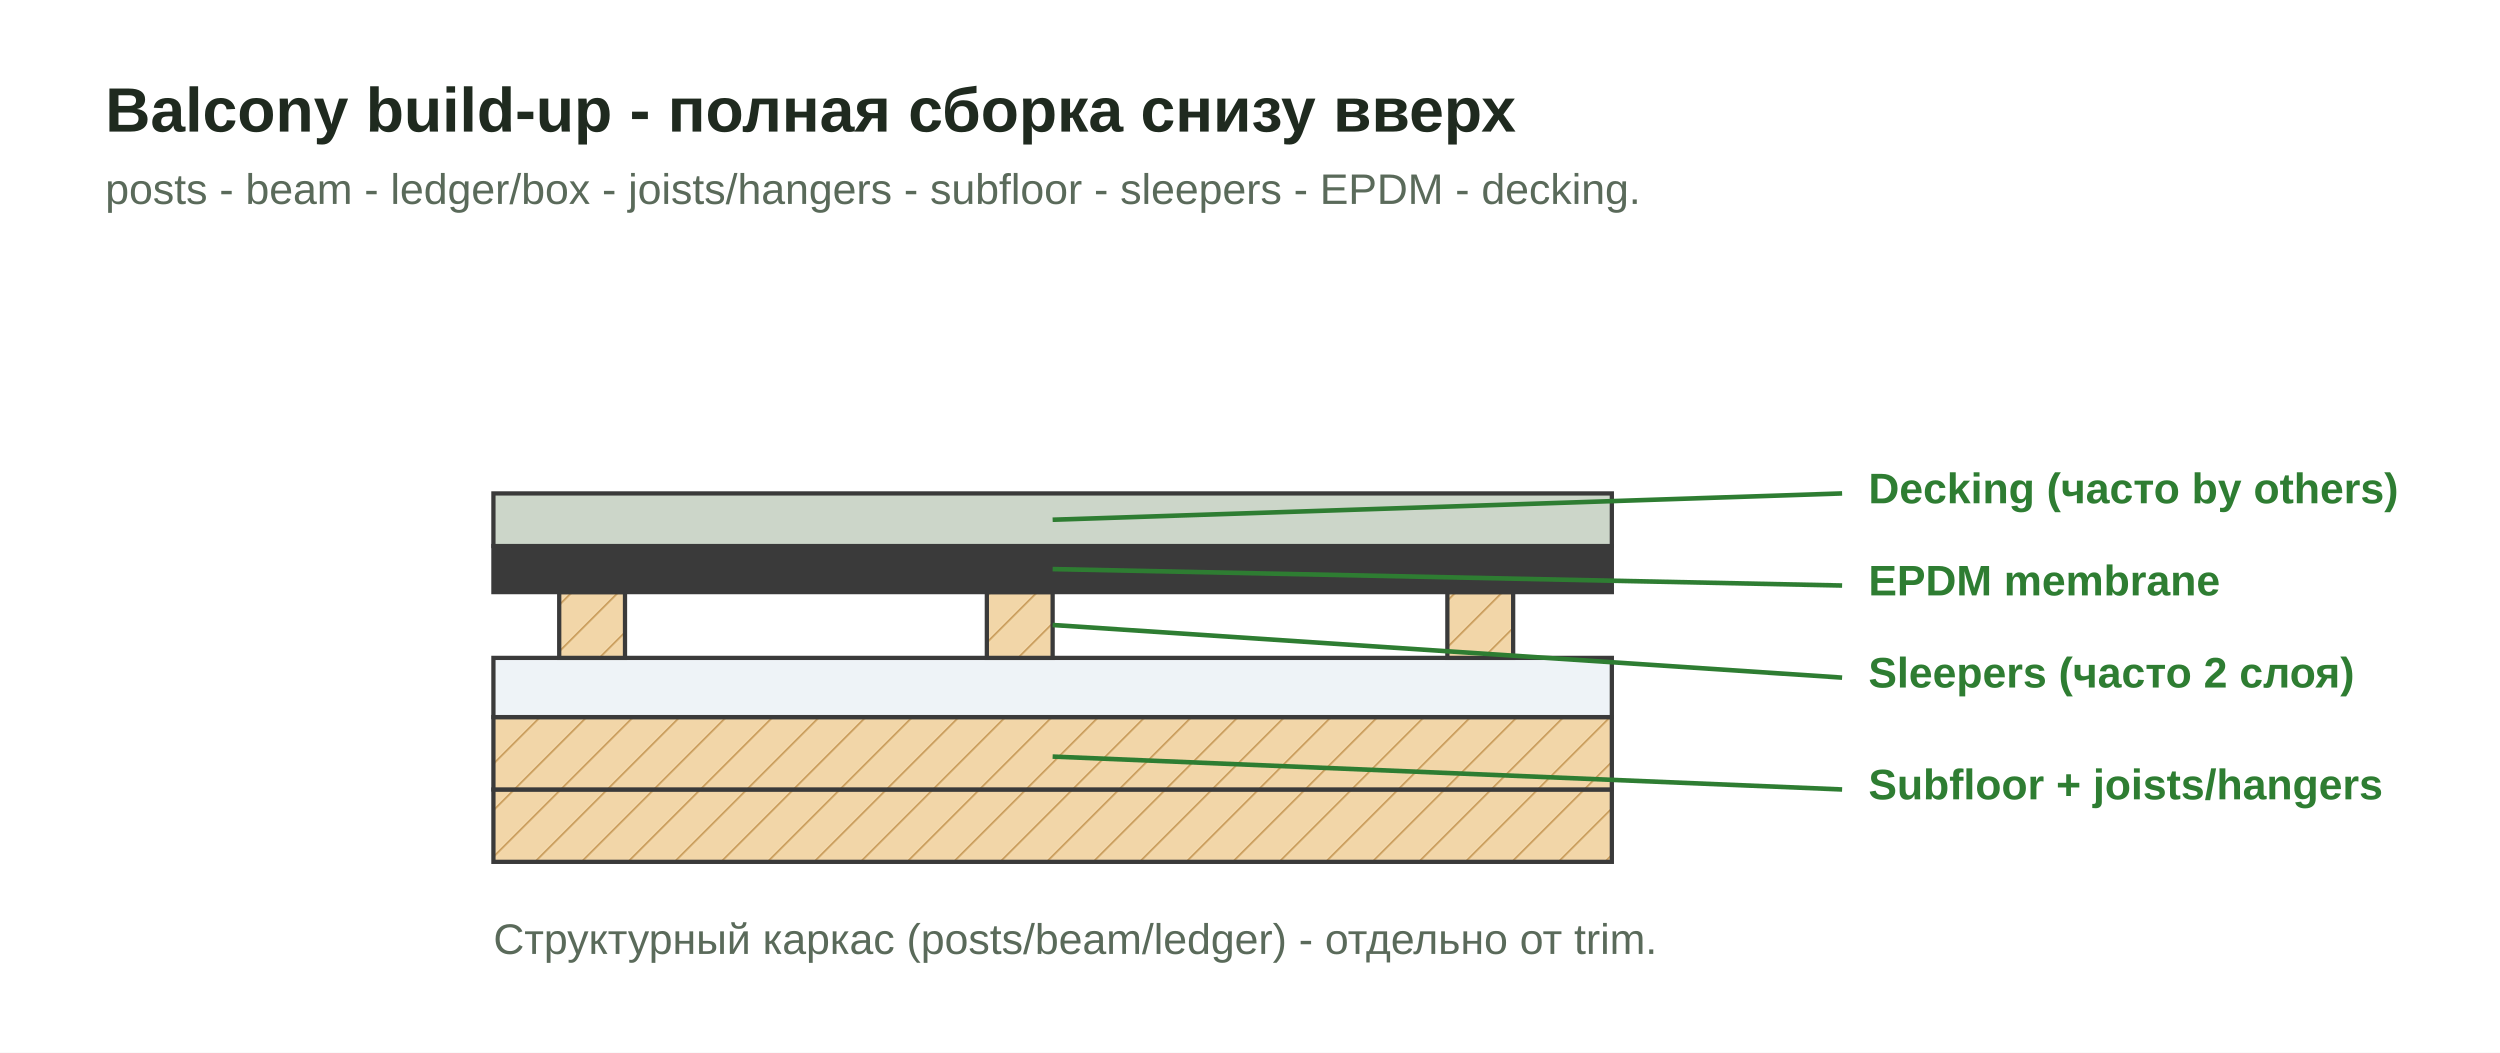
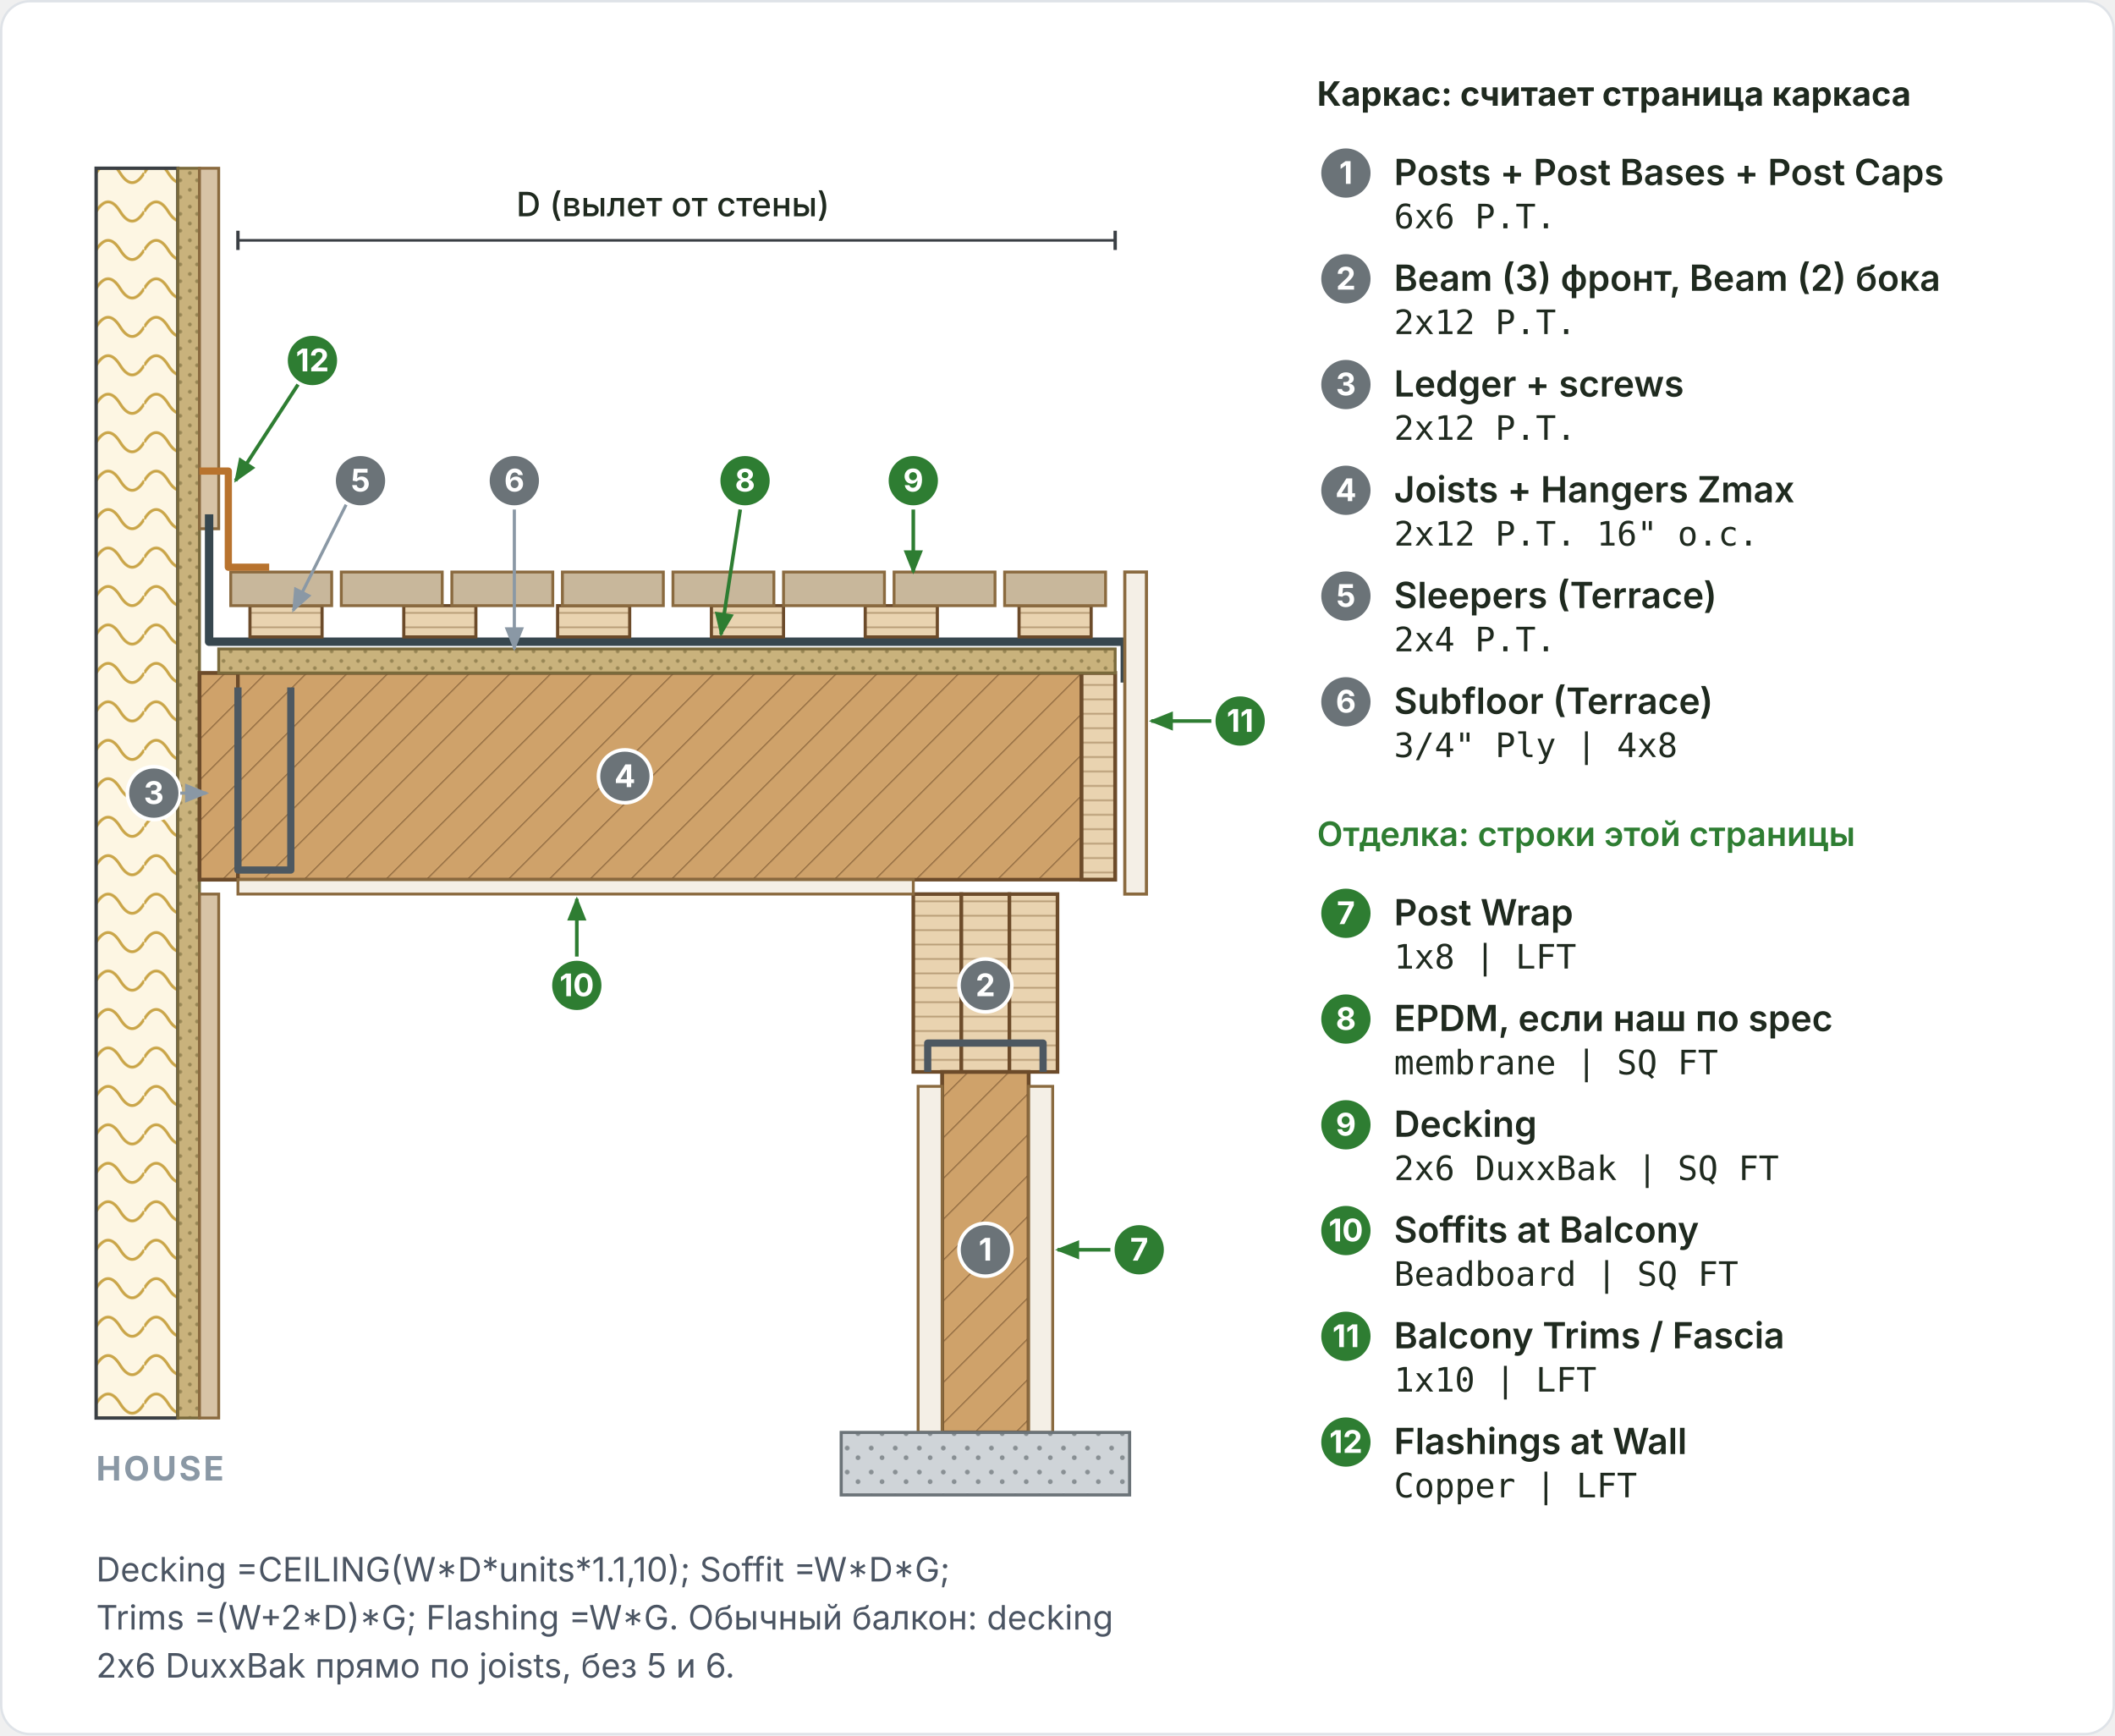
- <svg xmlns="http://www.w3.org/2000/svg" viewBox="0 0 760 320" role="img" aria-labelledby="t">
+ <svg xmlns="http://www.w3.org/2000/svg" viewBox="0 0 880 722" role="img" aria-labelledby="t d">
  <defs>
-     <pattern id="w" width="10" height="10" patternUnits="userSpaceOnUse" patternTransform="rotate(45)">
-       <rect width="10" height="10" fill="#f2d6a8" />
-       <line x1="0" y1="0" x2="0" y2="10" stroke="#c89b5a" stroke-width="1" />
-     </pattern>
-     <style>.t{font:700 19px "Segoe UI",Arial,sans-serif;fill:#1f2a1f}.s{font:400 13px "Segoe UI",Arial,sans-serif;fill:#5a6a5a}.l{font:600 13px "Segoe UI",Arial,sans-serif;fill:#2e7d32}</style>
+     <marker id="arr" markerWidth="10" markerHeight="10" refX="9" refY="5" orient="auto" markerUnits="userSpaceOnUse">
+       <path d="M0,1 L0,9 L10,5 z" fill="#2e7d32" />
+     </marker>
+     <marker id="arrInk" markerWidth="10" markerHeight="10" refX="9" refY="5" orient="auto" markerUnits="userSpaceOnUse">
+       <path d="M0,1 L0,9 L10,5 z" fill="#3a3f44" />
+     </marker>
+     <marker id="arrRed" markerWidth="10" markerHeight="10" refX="9" refY="5" orient="auto" markerUnits="userSpaceOnUse">
+       <path d="M0,1 L0,9 L10,5 z" fill="#c62828" />
+     </marker>
+     <marker id="arrGrey" markerWidth="10" markerHeight="10" refX="9" refY="5" orient="auto" markerUnits="userSpaceOnUse">
+       <path d="M0,1 L0,9 L10,5 z" fill="#8a98a5" />
+     </marker>
+     <marker id="tick" markerWidth="8" markerHeight="8" refX="4" refY="4" orient="auto" markerUnits="userSpaceOnUse">
+       <path d="M4,0 L4,8" stroke="#3a3f44" stroke-width="1.4" />
+     </marker>
+     <pattern id="wood" width="12" height="12" patternUnits="userSpaceOnUse" patternTransform="rotate(45)">
+       <rect width="12" height="12" fill="#e9d3b0" />
+       <line x1="0" y1="0" x2="0" y2="12" stroke="#8a6a3f" stroke-width="0.9" opacity="0.55" />
+     </pattern>
+     <pattern id="pt" width="12" height="12" patternUnits="userSpaceOnUse" patternTransform="rotate(45)">
+       <rect width="12" height="12" fill="#cfa26a" />
+       <line x1="0" y1="0" x2="0" y2="12" stroke="#6c4b2a" stroke-width="1" opacity="0.6" />
+     </pattern>
+     <pattern id="conc" width="10" height="10" patternUnits="userSpaceOnUse">
+       <rect width="10" height="10" fill="#cfd4d8" />
+       <circle cx="2.5" cy="2.5" r="1" fill="#6b7378" opacity="0.7" />
+       <circle cx="7" cy="6.5" r="1" fill="#6b7378" opacity="0.7" />
+     </pattern>
+     <pattern id="sheath" width="7" height="7" patternUnits="userSpaceOnUse">
+       <rect width="7" height="7" fill="#c9b27c" />
+       <circle cx="2" cy="2" r="0.8" fill="#7a6a3c" opacity="0.6" />
+       <circle cx="5" cy="5" r="0.8" fill="#7a6a3c" opacity="0.6" />
+     </pattern>
+     <pattern id="batt" width="20" height="16" patternUnits="userSpaceOnUse">
+       <rect width="20" height="16" fill="#fdf6e3" />
+       <path d="M0,8 Q5,0 10,8 T20,8" fill="none" stroke="#caa64a" stroke-width="1.2" />
+     </pattern>
+     <pattern id="rigid" width="8" height="8" patternUnits="userSpaceOnUse">
+       <rect width="8" height="8" fill="#fbe9c6" />
+       <path d="M0,8 L8,0" stroke="#d9a441" stroke-width="0.8" />
+     </pattern>
+     <pattern id="cmu" width="40" height="20" patternUnits="userSpaceOnUse">
+       <rect width="40" height="20" fill="#cfd4d8" />
+       <path d="M0,10 H40 M20,0 V10 M0,10 V20 M40,10 V20" stroke="#6b7378" stroke-width="1" fill="none" />
+     </pattern>
+     <pattern id="endgrain" width="6" height="6" patternUnits="userSpaceOnUse">
+       <rect width="6" height="6" fill="#e9d3b0" />
+       <path d="M0,3 H6" stroke="#8a6a3f" stroke-width="0.7" opacity="0.5" />
+     </pattern>
+     <pattern id="hatchRed" width="8" height="8" patternUnits="userSpaceOnUse" patternTransform="rotate(45)">
+       <rect width="8" height="8" fill="#fff" />
+       <line x1="0" y1="0" x2="0" y2="8" stroke="#c62828" stroke-width="1.2" opacity="0.6" />
+     </pattern>
+     <pattern id="hatchGrey" width="8" height="8" patternUnits="userSpaceOnUse" patternTransform="rotate(45)">
+       <rect width="8" height="8" fill="#f3f4f6" />
+       <line x1="0" y1="0" x2="0" y2="8" stroke="#9aa4ad" stroke-width="1" opacity="0.8" />
+     </pattern>
+     <pattern id="hatchGreen" width="8" height="8" patternUnits="userSpaceOnUse" patternTransform="rotate(45)">
+       <rect width="8" height="8" fill="#eaf5ea" />
+       <line x1="0" y1="0" x2="0" y2="8" stroke="#2e7d32" stroke-width="1.1" opacity="0.55" />
+     </pattern>
+     <style>
+       .lab{font:600 16px Inter, "Segoe UI", Arial, sans-serif;fill:#1f2a1f}
+       .lab2{font:600 15px Inter, "Segoe UI", Arial, sans-serif;fill:#1f2a1f}
+       .h{font:700 17px Inter, "Segoe UI", Arial, sans-serif;fill:#1f2a1f}
+       .note{font:400 14px Inter, "Segoe UI", Arial, sans-serif;fill:#4b5563}
+       .ink{font:400 14px Inter, "Segoe UI", Arial, sans-serif;fill:#1f2a1f}
+       .inkb{font:700 14px Inter, "Segoe UI", Arial, sans-serif;fill:#1f2a1f}
+       .mono{font:500 14px "JetBrains Mono", Consolas, monospace;fill:#2e7d32}
+       .mono2{font:500 14px "JetBrains Mono", Consolas, monospace;fill:#1f2a1f}
+       .side{font:700 14px Inter, "Segoe UI", Arial, sans-serif;fill:#8a98a5;letter-spacing:1px}
+       .red{font:600 14px Inter, "Segoe UI", Arial, sans-serif;fill:#c62828}
+       .green{font:600 14px Inter, "Segoe UI", Arial, sans-serif;fill:#2e7d32}
+       .dimt{font:500 14px Inter, "Segoe UI", Arial, sans-serif;fill:#1f2a1f}
+       .numt{font:700 13px Inter, "Segoe UI", Arial, sans-serif;fill:#fff;text-anchor:middle}
+       .xl{font:400 14px Inter, "Segoe UI", Arial, sans-serif;fill:#1f2328}
+       .xlb{font:700 14px Inter, "Segoe UI", Arial, sans-serif;fill:#1f2328}
+       .xlh{font:400 13px Inter, "Segoe UI", Arial, sans-serif;fill:#5a6168}
+     </style>
  </defs>
-   <rect width="760" height="320" fill="#fff" />
-   <text class="t" x="32" y="40">Balcony build-up - полная сборка снизу вверх</text>
-   <text class="s" x="32" y="62">posts - beam - ledger/box - joists/hangers - subfloor - sleepers - EPDM - decking.</text>
-   <g stroke="#3a3a3a" stroke-width="1.3">
-     <rect x="150" y="240" width="340" height="22" fill="url(#w)" />
-     <rect x="150" y="218" width="340" height="22" fill="url(#w)" />
-     <rect x="150" y="200" width="340" height="18" fill="#eef3f7" />
-     <rect x="170" y="180" width="20" height="20" fill="url(#w)" />
-     <rect x="300" y="180" width="20" height="20" fill="url(#w)" />
-     <rect x="440" y="180" width="20" height="20" fill="url(#w)" />
-     <rect x="150" y="166" width="340" height="14" fill="#3a3a3a" />
-     <rect x="150" y="150" width="340" height="16" fill="#ccd6c9" />
-   </g>
-   <line x1="320" y1="158" x2="560" y2="150" stroke="#2e7d32" stroke-width="1.4" />
-   <text class="l" x="568" y="153">Decking (часто by others)</text>
-   <line x1="320" y1="173" x2="560" y2="178" stroke="#2e7d32" stroke-width="1.4" />
-   <text class="l" x="568" y="181">EPDM membrane</text>
-   <line x1="320" y1="190" x2="560" y2="206" stroke="#2e7d32" stroke-width="1.4" />
-   <text class="l" x="568" y="209">Sleepers (часто 2 слоя)</text>
-   <line x1="320" y1="230" x2="560" y2="240" stroke="#2e7d32" stroke-width="1.4" />
-   <text class="l" x="568" y="243">Subfloor + joists/hangers</text>
-   <text class="s" x="150" y="290">Структурный каркас (posts/beam/ledger) - отдельно от trim.</text>
+   <rect x="0.5" y="0.5" width="879" height="721" rx="12" fill="#ffffff" stroke="#dfe3e8" />
+   <rect x="40" y="70" width="34" height="520" fill="url(#batt)" stroke="#caa64a" stroke-width="1" />
+   <rect x="40" y="70" width="34" height="520" fill="none" stroke="#3a3f44" stroke-width="1.4" />
+   <rect x="74" y="70" width="9" height="520" fill="url(#sheath)" stroke="#7a6a3c" stroke-width="1.2" />
+   <rect x="83" y="70" width="8" height="150" fill="#d7c3a6" stroke="#8a6a3f" stroke-width="1.2" />
+   <rect x="83" y="372" width="8" height="218" fill="#d7c3a6" stroke="#8a6a3f" stroke-width="1.2" />
+   <text class="side" x="40" y="616">HOUSE</text>
+   <rect x="83" y="280" width="16" height="86" fill="url(#pt)" stroke="#6c4b2a" stroke-width="1.6" />
+   <rect x="99" y="280" width="351" height="86" fill="url(#pt)" stroke="#6c4b2a" stroke-width="1.5" />
+   <path d="M99,286 V362 H121 V286" fill="none" stroke="#4d5861" stroke-width="3" stroke-linejoin="round" />
+   <rect x="450" y="280" width="14" height="86" fill="url(#endgrain)" stroke="#6c4b2a" stroke-width="1.6" />
+   <rect x="380" y="372" width="20" height="74" fill="url(#endgrain)" stroke="#6c4b2a" stroke-width="1.5" />
+   <rect x="400" y="372" width="20" height="74" fill="url(#endgrain)" stroke="#6c4b2a" stroke-width="1.5" />
+   <rect x="420" y="372" width="20" height="74" fill="url(#endgrain)" stroke="#6c4b2a" stroke-width="1.5" />
+   <rect x="392" y="446" width="36" height="150" fill="url(#pt)" stroke="#6c4b2a" stroke-width="1.6" />
+   <path d="M386,446 V434 H434 V446" fill="none" stroke="#4d5861" stroke-width="3" stroke-linejoin="round" />
+   <rect x="382" y="452" width="10" height="144" fill="#f4efe6" stroke="#8a6a3f" stroke-width="1.2" />
+   <rect x="428" y="452" width="10" height="144" fill="#f4efe6" stroke="#8a6a3f" stroke-width="1.2" />
+   <rect x="350" y="596" width="120" height="26" fill="url(#conc)" stroke="#6b7378" stroke-width="1.3" />
+   <rect x="99" y="366" width="281" height="6" fill="#f4efe6" stroke="#8a6a3f" stroke-width="1.2" />
+   <rect x="91" y="270" width="373" height="10" fill="url(#sheath)" stroke="#7a6a3c" stroke-width="1.2" />
+   <path d="M87,214 V267 H468 V284" fill="none" stroke="#37474f" stroke-width="3.5" stroke-linejoin="round" />
+   <rect x="104" y="252" width="30" height="13" fill="url(#endgrain)" stroke="#6c4b2a" stroke-width="1.3" />
+   <rect x="168" y="252" width="30" height="13" fill="url(#endgrain)" stroke="#6c4b2a" stroke-width="1.3" />
+   <rect x="232" y="252" width="30" height="13" fill="url(#endgrain)" stroke="#6c4b2a" stroke-width="1.3" />
+   <rect x="296" y="252" width="30" height="13" fill="url(#endgrain)" stroke="#6c4b2a" stroke-width="1.3" />
+   <rect x="360" y="252" width="30" height="13" fill="url(#endgrain)" stroke="#6c4b2a" stroke-width="1.3" />
+   <rect x="424" y="252" width="30" height="13" fill="url(#endgrain)" stroke="#6c4b2a" stroke-width="1.3" />
+   <rect x="96" y="238" width="42" height="14" fill="#c8b79b" stroke="#8a6a3f" stroke-width="1.2" />
+   <rect x="142" y="238" width="42" height="14" fill="#c8b79b" stroke="#8a6a3f" stroke-width="1.2" />
+   <rect x="188" y="238" width="42" height="14" fill="#c8b79b" stroke="#8a6a3f" stroke-width="1.2" />
+   <rect x="234" y="238" width="42" height="14" fill="#c8b79b" stroke="#8a6a3f" stroke-width="1.2" />
+   <rect x="280" y="238" width="42" height="14" fill="#c8b79b" stroke="#8a6a3f" stroke-width="1.2" />
+   <rect x="326" y="238" width="42" height="14" fill="#c8b79b" stroke="#8a6a3f" stroke-width="1.2" />
+   <rect x="372" y="238" width="42" height="14" fill="#c8b79b" stroke="#8a6a3f" stroke-width="1.2" />
+   <rect x="418" y="238" width="42" height="14" fill="#c8b79b" stroke="#8a6a3f" stroke-width="1.2" />
+   <rect x="468" y="238" width="9" height="134" fill="#f4efe6" stroke="#8a6a3f" stroke-width="1.3" />
+   <path d="M83,196 H95 V236 H112" fill="none" stroke="#b8732e" stroke-width="3" stroke-linejoin="round" />
+   <circle cx="410" cy="520" r="11" fill="#6b7378" stroke="#fff" stroke-width="1.5" />
+   <text class="numt" x="410" y="524.5">1</text>
+   <circle cx="410" cy="410" r="11" fill="#6b7378" stroke="#fff" stroke-width="1.5" />
+   <text class="numt" x="410" y="414.5">2</text>
+   <circle cx="64" cy="330" r="11" fill="#6b7378" stroke="#fff" stroke-width="1.5" />
+   <text class="numt" x="64" y="334.5">3</text>
+   <line x1="75" y1="330" x2="86" y2="330" stroke="#8a98a5" stroke-width="1.3" marker-end="url(#arrGrey)" />
+   <circle cx="260" cy="323" r="11" fill="#6b7378" stroke="#fff" stroke-width="1.5" />
+   <text class="numt" x="260" y="327.5">4</text>
+   <circle cx="150" cy="200" r="11" fill="#6b7378" stroke="#fff" stroke-width="1.5" />
+   <text class="numt" x="150" y="204.5">5</text>
+   <line x1="144" y1="210" x2="122" y2="254" stroke="#8a98a5" stroke-width="1.3" marker-end="url(#arrGrey)" />
+   <circle cx="214" cy="200" r="11" fill="#6b7378" stroke="#fff" stroke-width="1.5" />
+   <text class="numt" x="214" y="204.5">6</text>
+   <line x1="214" y1="212" x2="214" y2="270" stroke="#8a98a5" stroke-width="1.3" marker-end="url(#arrGrey)" />
+   <circle cx="474" cy="520" r="11" fill="#2e7d32" stroke="#fff" stroke-width="1.5" />
+   <text class="numt" x="474" y="524.5">7</text>
+   <line x1="462" y1="520" x2="440" y2="520" stroke="#2e7d32" stroke-width="1.5" marker-end="url(#arr)" />
+   <circle cx="310" cy="200" r="11" fill="#2e7d32" stroke="#fff" stroke-width="1.5" />
+   <text class="numt" x="310" y="204.5">8</text>
+   <line x1="308" y1="212" x2="300" y2="264" stroke="#2e7d32" stroke-width="1.5" marker-end="url(#arr)" />
+   <circle cx="380" cy="200" r="11" fill="#2e7d32" stroke="#fff" stroke-width="1.5" />
+   <text class="numt" x="380" y="204.5">9</text>
+   <line x1="380" y1="212" x2="380" y2="238" stroke="#2e7d32" stroke-width="1.5" marker-end="url(#arr)" />
+   <circle cx="240" cy="410" r="11" fill="#2e7d32" stroke="#fff" stroke-width="1.5" />
+   <text class="numt" x="240" y="414.5">10</text>
+   <line x1="240" y1="398" x2="240" y2="374" stroke="#2e7d32" stroke-width="1.5" marker-end="url(#arr)" />
+   <circle cx="516" cy="300" r="11" fill="#2e7d32" stroke="#fff" stroke-width="1.5" />
+   <text class="numt" x="516" y="304.5">11</text>
+   <line x1="504" y1="300" x2="479" y2="300" stroke="#2e7d32" stroke-width="1.5" marker-end="url(#arr)" />
+   <circle cx="130" cy="150" r="11" fill="#2e7d32" stroke="#fff" stroke-width="1.5" />
+   <text class="numt" x="130" y="154.5">12</text>
+   <line x1="124" y1="160" x2="98" y2="200" stroke="#2e7d32" stroke-width="1.5" marker-end="url(#arr)" />
+   <line x1="99" y1="100" x2="464" y2="100" stroke="#3a3f44" stroke-width="1.1" marker-start="url(#tick)" marker-end="url(#tick)" />
+   <text class="dimt" x="280" y="90" text-anchor="middle">D (вылет от стены)</text>
+   <text class="inkb" x="548" y="44">Каркас: считает страница каркаса</text>
+   <circle cx="560" cy="72" r="11" fill="#6b7378" stroke="#fff" stroke-width="1.5" />
+   <text class="numt" x="560" y="76.5">1</text>
+   <text class="lab2" x="580" y="77">Posts + Post Bases + Post Caps</text>
+   <text class="mono2" x="580" y="95">6x6 P.T.</text>
+   <circle cx="560" cy="116" r="11" fill="#6b7378" stroke="#fff" stroke-width="1.5" />
+   <text class="numt" x="560" y="120.5">2</text>
+   <text class="lab2" x="580" y="121">Beam (3) фронт, Beam (2) бока</text>
+   <text class="mono2" x="580" y="139">2x12 P.T.</text>
+   <circle cx="560" cy="160" r="11" fill="#6b7378" stroke="#fff" stroke-width="1.5" />
+   <text class="numt" x="560" y="164.5">3</text>
+   <text class="lab2" x="580" y="165">Ledger + screws</text>
+   <text class="mono2" x="580" y="183">2x12 P.T.</text>
+   <circle cx="560" cy="204" r="11" fill="#6b7378" stroke="#fff" stroke-width="1.5" />
+   <text class="numt" x="560" y="208.5">4</text>
+   <text class="lab2" x="580" y="209">Joists + Hangers Zmax</text>
+   <text class="mono2" x="580" y="227">2x12 P.T. 16" o.c.</text>
+   <circle cx="560" cy="248" r="11" fill="#6b7378" stroke="#fff" stroke-width="1.5" />
+   <text class="numt" x="560" y="252.5">5</text>
+   <text class="lab2" x="580" y="253">Sleepers (Terrace)</text>
+   <text class="mono2" x="580" y="271">2x4 P.T.</text>
+   <circle cx="560" cy="292" r="11" fill="#6b7378" stroke="#fff" stroke-width="1.5" />
+   <text class="numt" x="560" y="296.5">6</text>
+   <text class="lab2" x="580" y="297">Subfloor (Terrace)</text>
+   <text class="mono2" x="580" y="315">3/4" Ply | 4x8</text>
+   <text class="green" x="548" y="352">Отделка: строки этой страницы</text>
+   <circle cx="560" cy="380" r="11" fill="#2e7d32" stroke="#fff" stroke-width="1.5" />
+   <text class="numt" x="560" y="384.5">7</text>
+   <text class="lab2" x="580" y="385">Post Wrap</text>
+   <text class="mono2" x="580" y="403">1x8 | LFT</text>
+   <circle cx="560" cy="424" r="11" fill="#2e7d32" stroke="#fff" stroke-width="1.5" />
+   <text class="numt" x="560" y="428.5">8</text>
+   <text class="lab2" x="580" y="429">EPDM, если наш по spec</text>
+   <text class="mono2" x="580" y="447">membrane | SQ FT</text>
+   <circle cx="560" cy="468" r="11" fill="#2e7d32" stroke="#fff" stroke-width="1.5" />
+   <text class="numt" x="560" y="472.5">9</text>
+   <text class="lab2" x="580" y="473">Decking</text>
+   <text class="mono2" x="580" y="491">2x6 DuxxBak | SQ FT</text>
+   <circle cx="560" cy="512" r="11" fill="#2e7d32" stroke="#fff" stroke-width="1.5" />
+   <text class="numt" x="560" y="516.5">10</text>
+   <text class="lab2" x="580" y="517">Soffits at Balcony</text>
+   <text class="mono2" x="580" y="535">Beadboard | SQ FT</text>
+   <circle cx="560" cy="556" r="11" fill="#2e7d32" stroke="#fff" stroke-width="1.5" />
+   <text class="numt" x="560" y="560.5">11</text>
+   <text class="lab2" x="580" y="561">Balcony Trims / Fascia</text>
+   <text class="mono2" x="580" y="579">1x10 | LFT</text>
+   <circle cx="560" cy="600" r="11" fill="#2e7d32" stroke="#fff" stroke-width="1.5" />
+   <text class="numt" x="560" y="604.5">12</text>
+   <text class="lab2" x="580" y="605">Flashings at Wall</text>
+   <text class="mono2" x="580" y="623">Copper | LFT</text>
+   <text class="note" x="40" y="658">Decking =CEILING(W*D*units*1.1,10); Soffit =W*D*G;</text>
+   <text class="note" x="40" y="678">Trims =(W+2*D)*G; Flashing =W*G. Обычный балкон: decking</text>
+   <text class="note" x="40" y="698">2x6 DuxxBak прямо по joists, без 5 и 6.</text>
</svg>
